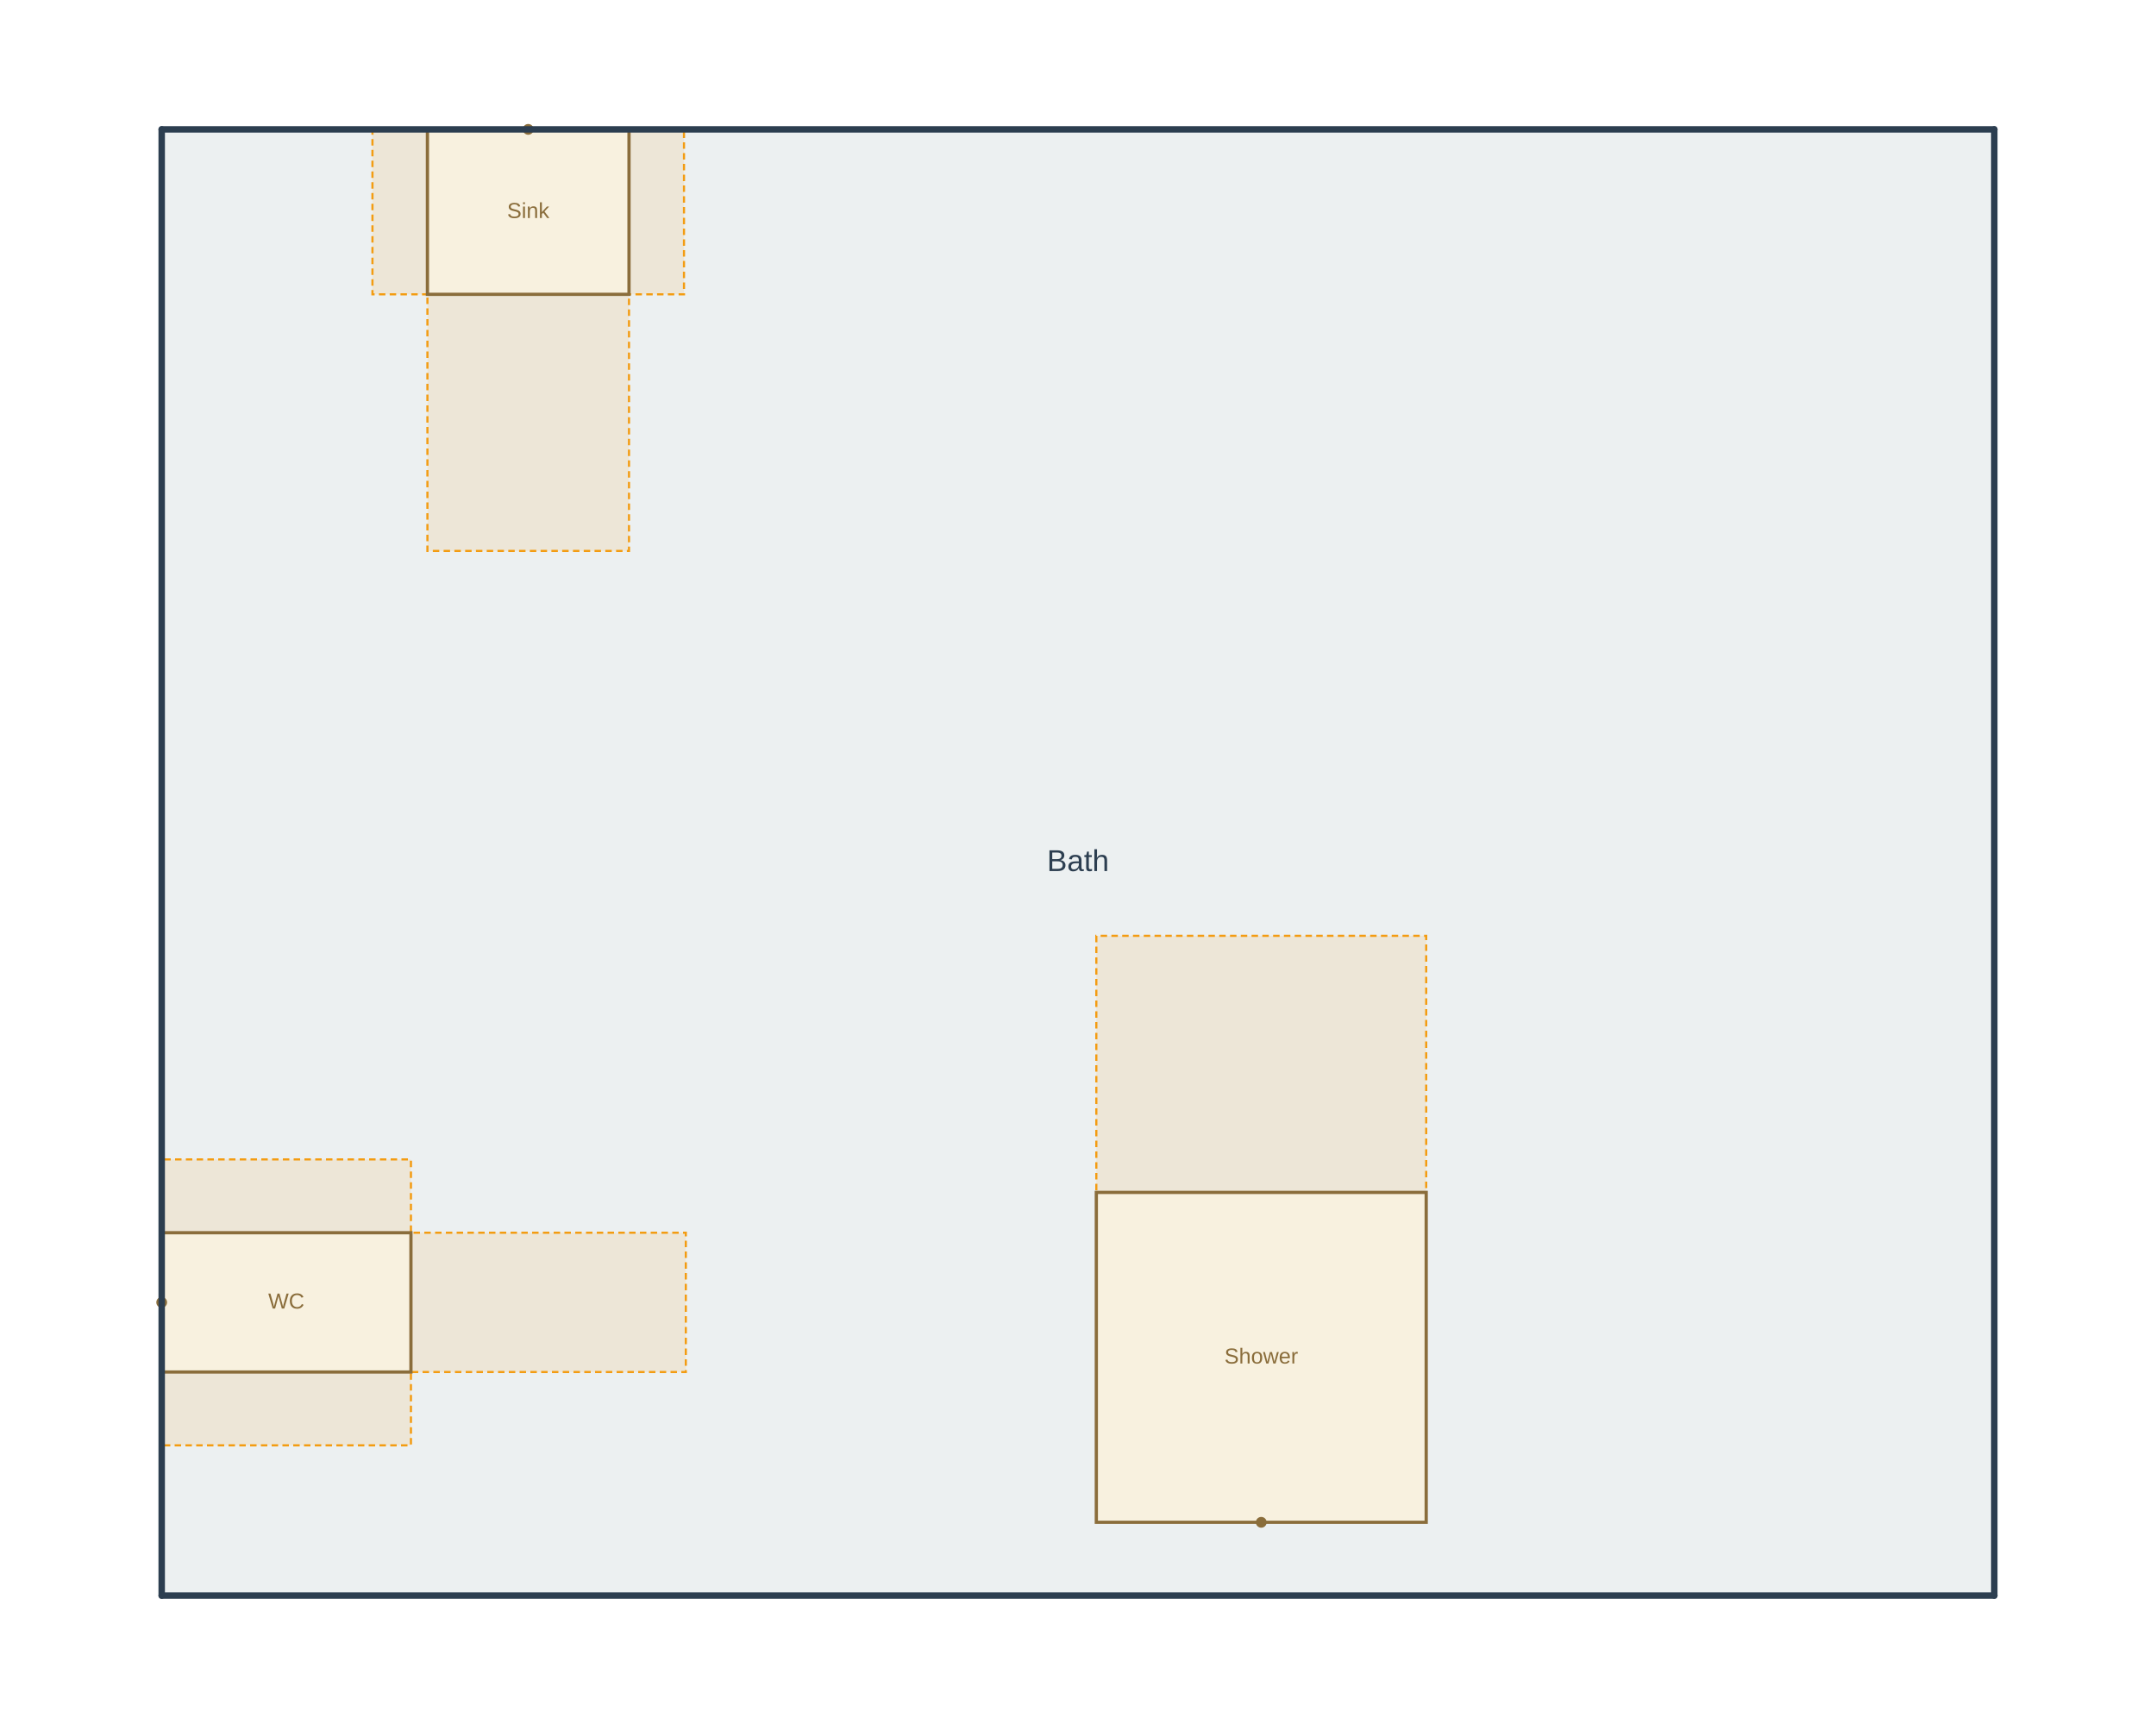
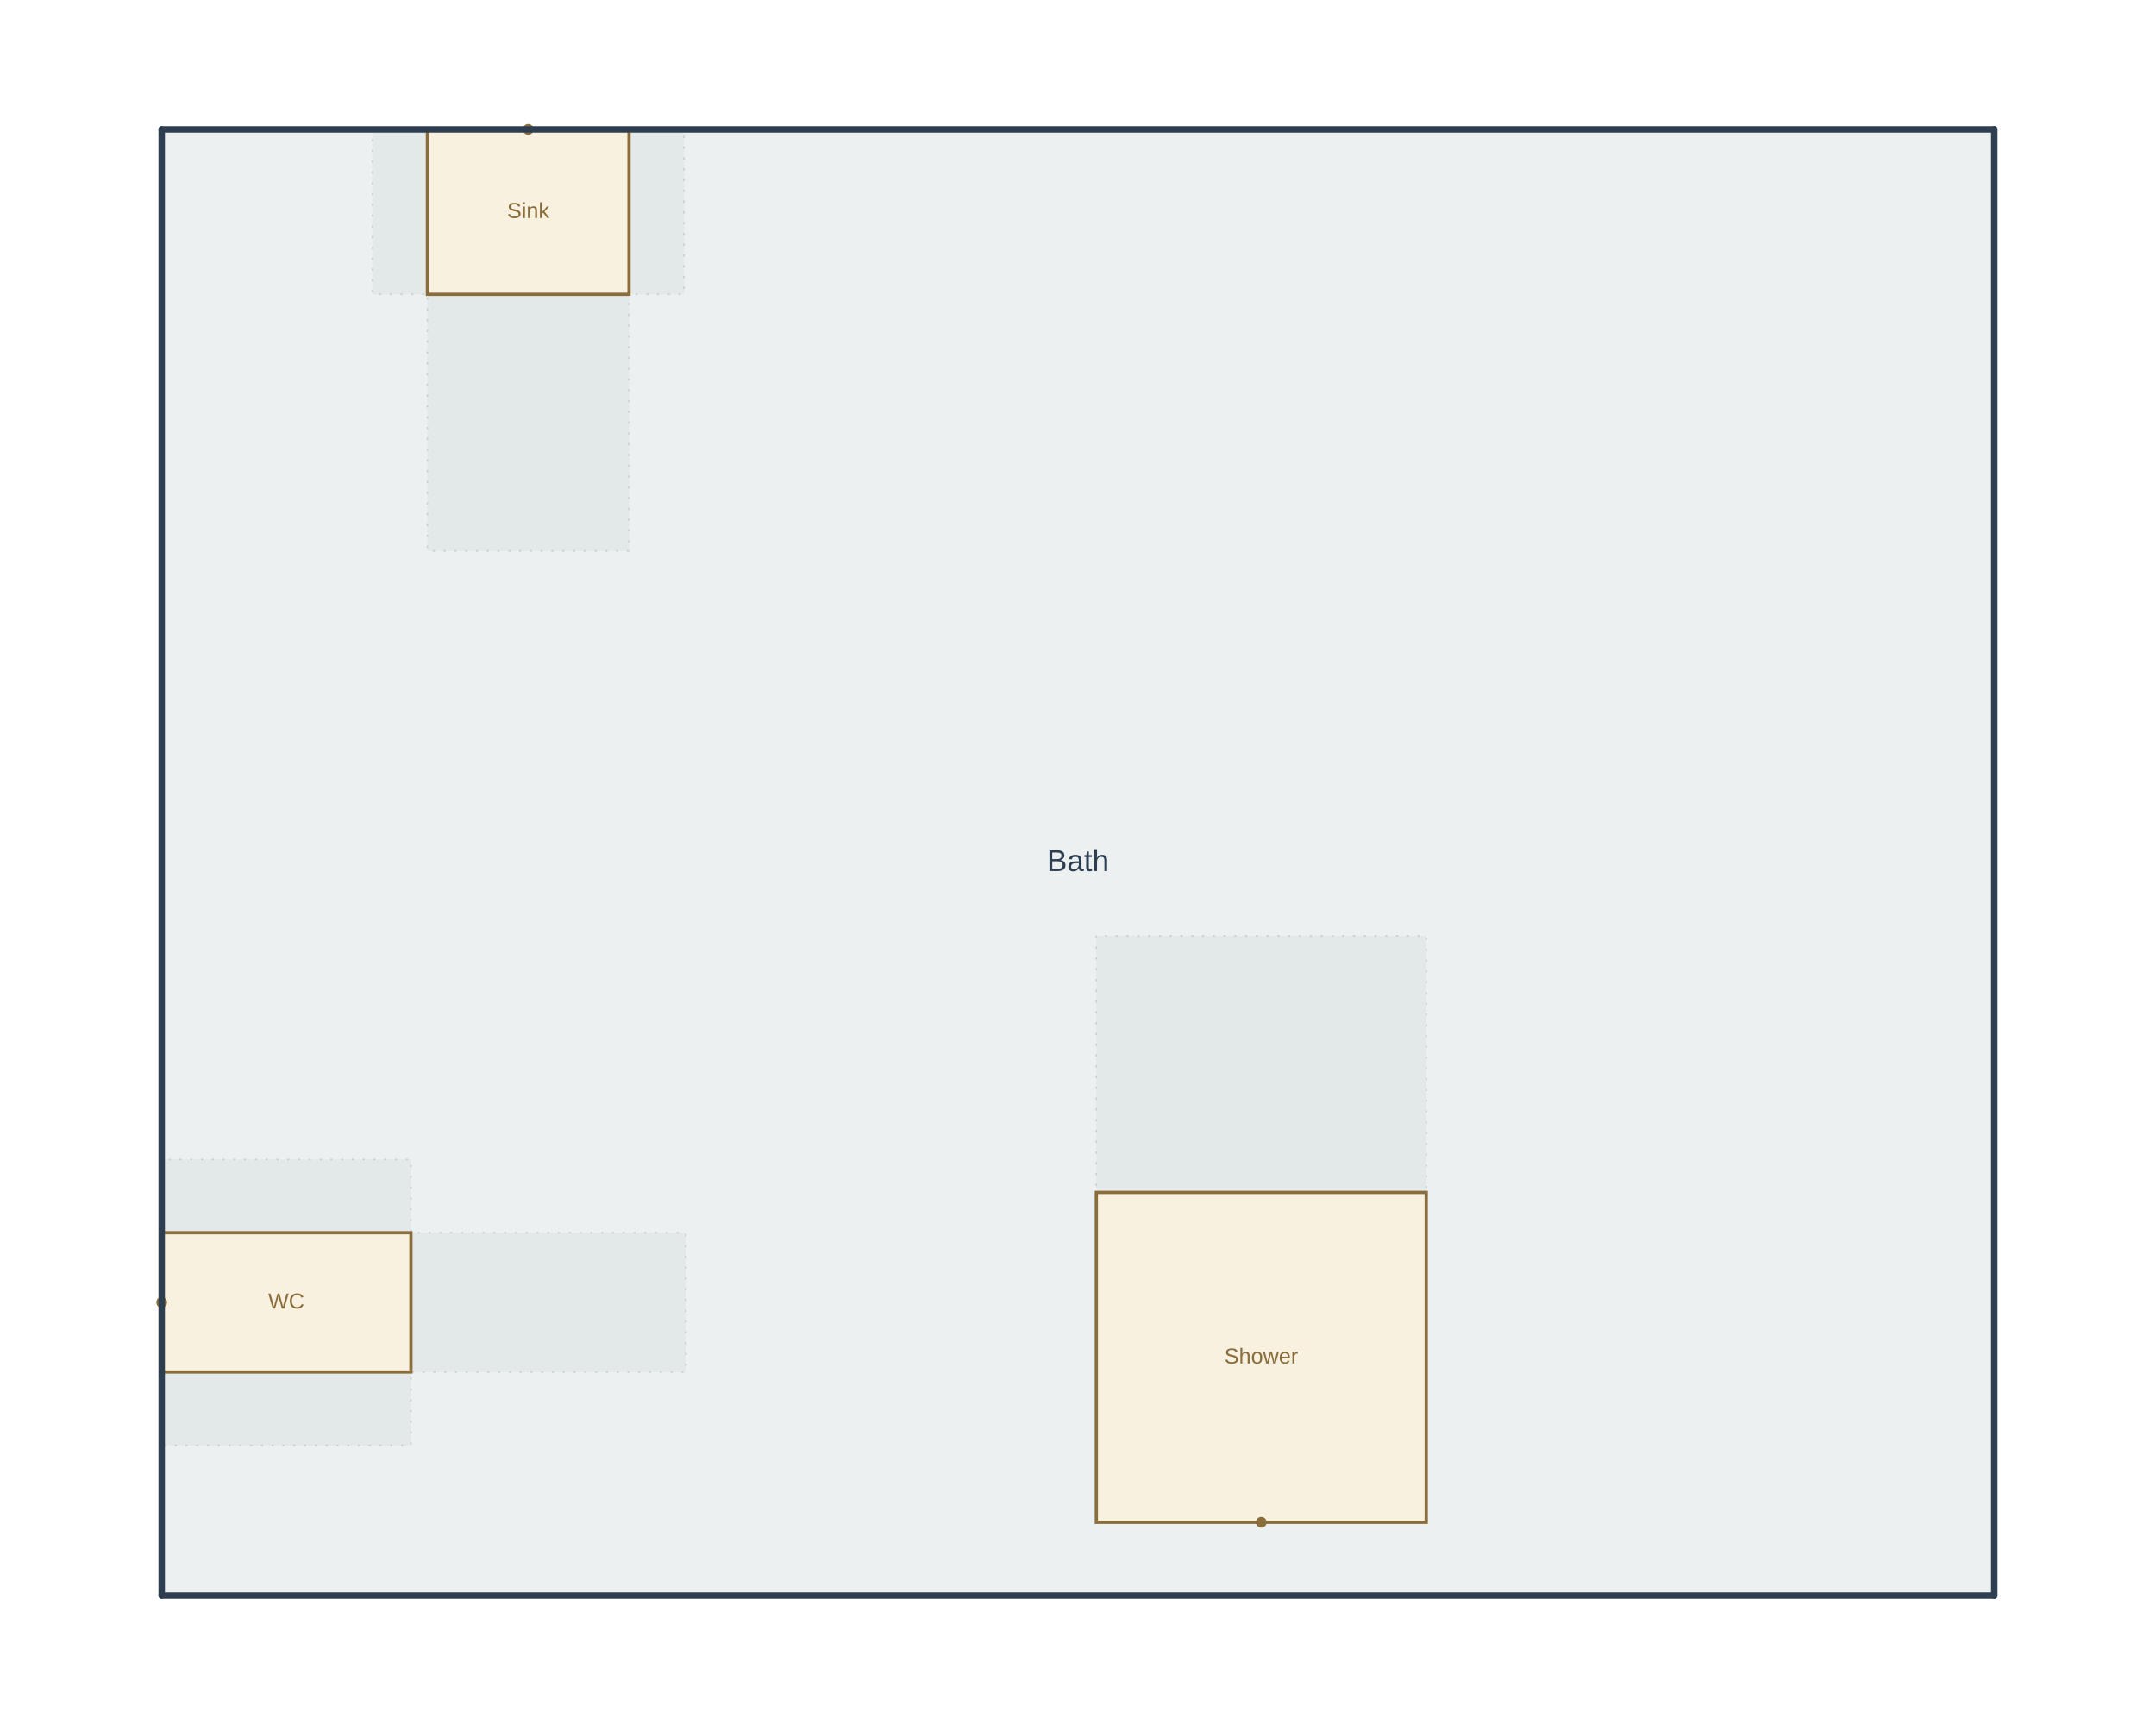
<svg xmlns="http://www.w3.org/2000/svg" width="1000" height="800" viewBox="0 0 1000 800">
  <defs>
    <style>
      .room-label { font-family: Arial, sans-serif; font-weight: 500; }
    </style>
  </defs>
  <rect width="1000" height="800" fill="#ffffff" />
  <path d="M 75.00 740.00 L 925.00 740.00 L 925.00 60.00 L 75.00 60.00 Z" fill="none" stroke="#7f8c8d" stroke-width="2" stroke-dasharray="8,4" />
  <path d="M 75.00 740.00 L 925.00 740.00 L 925.00 60.00 L 75.00 60.00 Z" fill="#ecf0f1" stroke="#bdc3c7" stroke-width="1" />
-   <path d="M 75.00 537.70 L 75.00 571.70 L 190.60 571.70 L 190.60 537.70 Z" fill="#f39c12" fill-opacity="0.12" stroke="#f39c12" stroke-width="1" stroke-dasharray="3,2" />
-   <path d="M 75.00 636.30 L 75.00 670.30 L 190.60 670.30 L 190.60 636.30 Z" fill="#f39c12" fill-opacity="0.12" stroke="#f39c12" stroke-width="1" stroke-dasharray="3,2" />
-   <path d="M 190.60 571.70 L 190.60 636.30 L 318.10 636.30 L 318.10 571.70 Z" fill="#f39c12" fill-opacity="0.12" stroke="#f39c12" stroke-width="1" stroke-dasharray="3,2" />
-   <path d="M 317.25 60.00 L 291.75 60.00 L 291.75 136.50 L 317.25 136.50 Z" fill="#f39c12" fill-opacity="0.12" stroke="#f39c12" stroke-width="1" stroke-dasharray="3,2" />
-   <path d="M 291.75 136.50 L 198.25 136.50 L 198.25 255.50 L 291.75 255.50 Z" fill="#f39c12" fill-opacity="0.12" stroke="#f39c12" stroke-width="1" stroke-dasharray="3,2" />
-   <path d="M 198.25 60.00 L 172.75 60.00 L 172.75 136.50 L 198.25 136.50 Z" fill="#f39c12" fill-opacity="0.12" stroke="#f39c12" stroke-width="1" stroke-dasharray="3,2" />
-   <path d="M 508.50 553.00 L 661.50 553.00 L 661.50 434.00 L 508.50 434.00 Z" fill="#f39c12" fill-opacity="0.12" stroke="#f39c12" stroke-width="1" stroke-dasharray="3,2" />
+   <path class="object-clearance" d="M 75.00 636.30 L 75.00 670.30 L 190.60 670.30 L 190.60 636.30 Z" fill="#7f8c8d" fill-opacity="0.08" stroke="#7f8c8d" stroke-opacity="0.28" stroke-width="0.75" stroke-dasharray="1,4" />
+   <path class="object-clearance" d="M 190.60 571.70 L 190.60 636.30 L 318.10 636.30 L 318.10 571.70 Z" fill="#7f8c8d" fill-opacity="0.08" stroke="#7f8c8d" stroke-opacity="0.28" stroke-width="0.75" stroke-dasharray="1,4" />
+   <path class="object-clearance" d="M 75.00 537.70 L 75.00 571.70 L 190.60 571.70 L 190.60 537.70 Z" fill="#7f8c8d" fill-opacity="0.08" stroke="#7f8c8d" stroke-opacity="0.28" stroke-width="0.75" stroke-dasharray="1,4" />
+   <path class="object-clearance" d="M 291.75 136.50 L 198.25 136.50 L 198.25 255.50 L 291.75 255.50 Z" fill="#7f8c8d" fill-opacity="0.08" stroke="#7f8c8d" stroke-opacity="0.28" stroke-width="0.75" stroke-dasharray="1,4" />
+   <path class="object-clearance" d="M 317.25 60.00 L 291.75 60.00 L 291.75 136.50 L 317.25 136.50 Z" fill="#7f8c8d" fill-opacity="0.08" stroke="#7f8c8d" stroke-opacity="0.28" stroke-width="0.75" stroke-dasharray="1,4" />
+   <path class="object-clearance" d="M 198.25 60.00 L 172.75 60.00 L 172.75 136.50 L 198.25 136.50 Z" fill="#7f8c8d" fill-opacity="0.08" stroke="#7f8c8d" stroke-opacity="0.28" stroke-width="0.75" stroke-dasharray="1,4" />
+   <path class="object-clearance" d="M 508.50 553.00 L 661.50 553.00 L 661.50 434.00 L 508.50 434.00 Z" fill="#7f8c8d" fill-opacity="0.08" stroke="#7f8c8d" stroke-opacity="0.28" stroke-width="0.75" stroke-dasharray="1,4" />
  <path data-object="wc1" data-catalog-id="builtin.sanitary.toilet.floor_mounted" d="M 75.00 571.70 L 75.00 636.30 L 190.60 636.30 L 190.60 571.70 Z" fill="#f8f1df" stroke="#8a6d3b" stroke-width="1.5" />
  <circle data-object-origin="wc1" cx="75.00" cy="604.00" r="2.5" fill="#8a6d3b" />
  <path data-object="lav1" data-catalog-id="builtin.sanitary.sink.wall_hung" d="M 291.75 60.00 L 198.25 60.00 L 198.25 136.50 L 291.75 136.50 Z" fill="#f8f1df" stroke="#8a6d3b" stroke-width="1.5" />
  <circle data-object-origin="lav1" cx="245.00" cy="60.00" r="2.5" fill="#8a6d3b" />
  <path data-object="shower1" data-catalog-id="builtin.sanitary.shower.size_900x900" d="M 508.50 706.00 L 661.50 706.00 L 661.50 553.00 L 508.50 553.00 Z" fill="#f8f1df" stroke="#8a6d3b" stroke-width="1.5" />
  <circle data-object-origin="shower1" cx="585.00" cy="706.00" r="2.5" fill="#8a6d3b" />
  <line x1="75.00" y1="740.00" x2="925.00" y2="740.00" stroke="#2c3e50" stroke-width="3" stroke-linecap="round" />
  <line x1="925.00" y1="740.00" x2="925.00" y2="60.00" stroke="#2c3e50" stroke-width="3" stroke-linecap="round" />
  <line x1="75.00" y1="60.00" x2="925.00" y2="60.00" stroke="#2c3e50" stroke-width="3" stroke-linecap="round" />
  <line x1="75.00" y1="740.00" x2="75.00" y2="60.00" stroke="#2c3e50" stroke-width="3" stroke-linecap="round" />
  <text x="500.00" y="400.00" font-size="14" fill="#2c3e50" text-anchor="middle" dominant-baseline="middle" font-family="Arial, sans-serif">Bath</text>
  <text x="132.80" y="604.00" font-size="10.08" fill="#8a6d3b" text-anchor="middle" dominant-baseline="middle" font-family="Arial, sans-serif">WC</text>
  <text x="245.00" y="98.25" font-size="10.08" fill="#8a6d3b" text-anchor="middle" dominant-baseline="middle" font-family="Arial, sans-serif">Sink</text>
  <text x="585.00" y="629.50" font-size="10.08" fill="#8a6d3b" text-anchor="middle" dominant-baseline="middle" font-family="Arial, sans-serif">Shower</text>
</svg>
